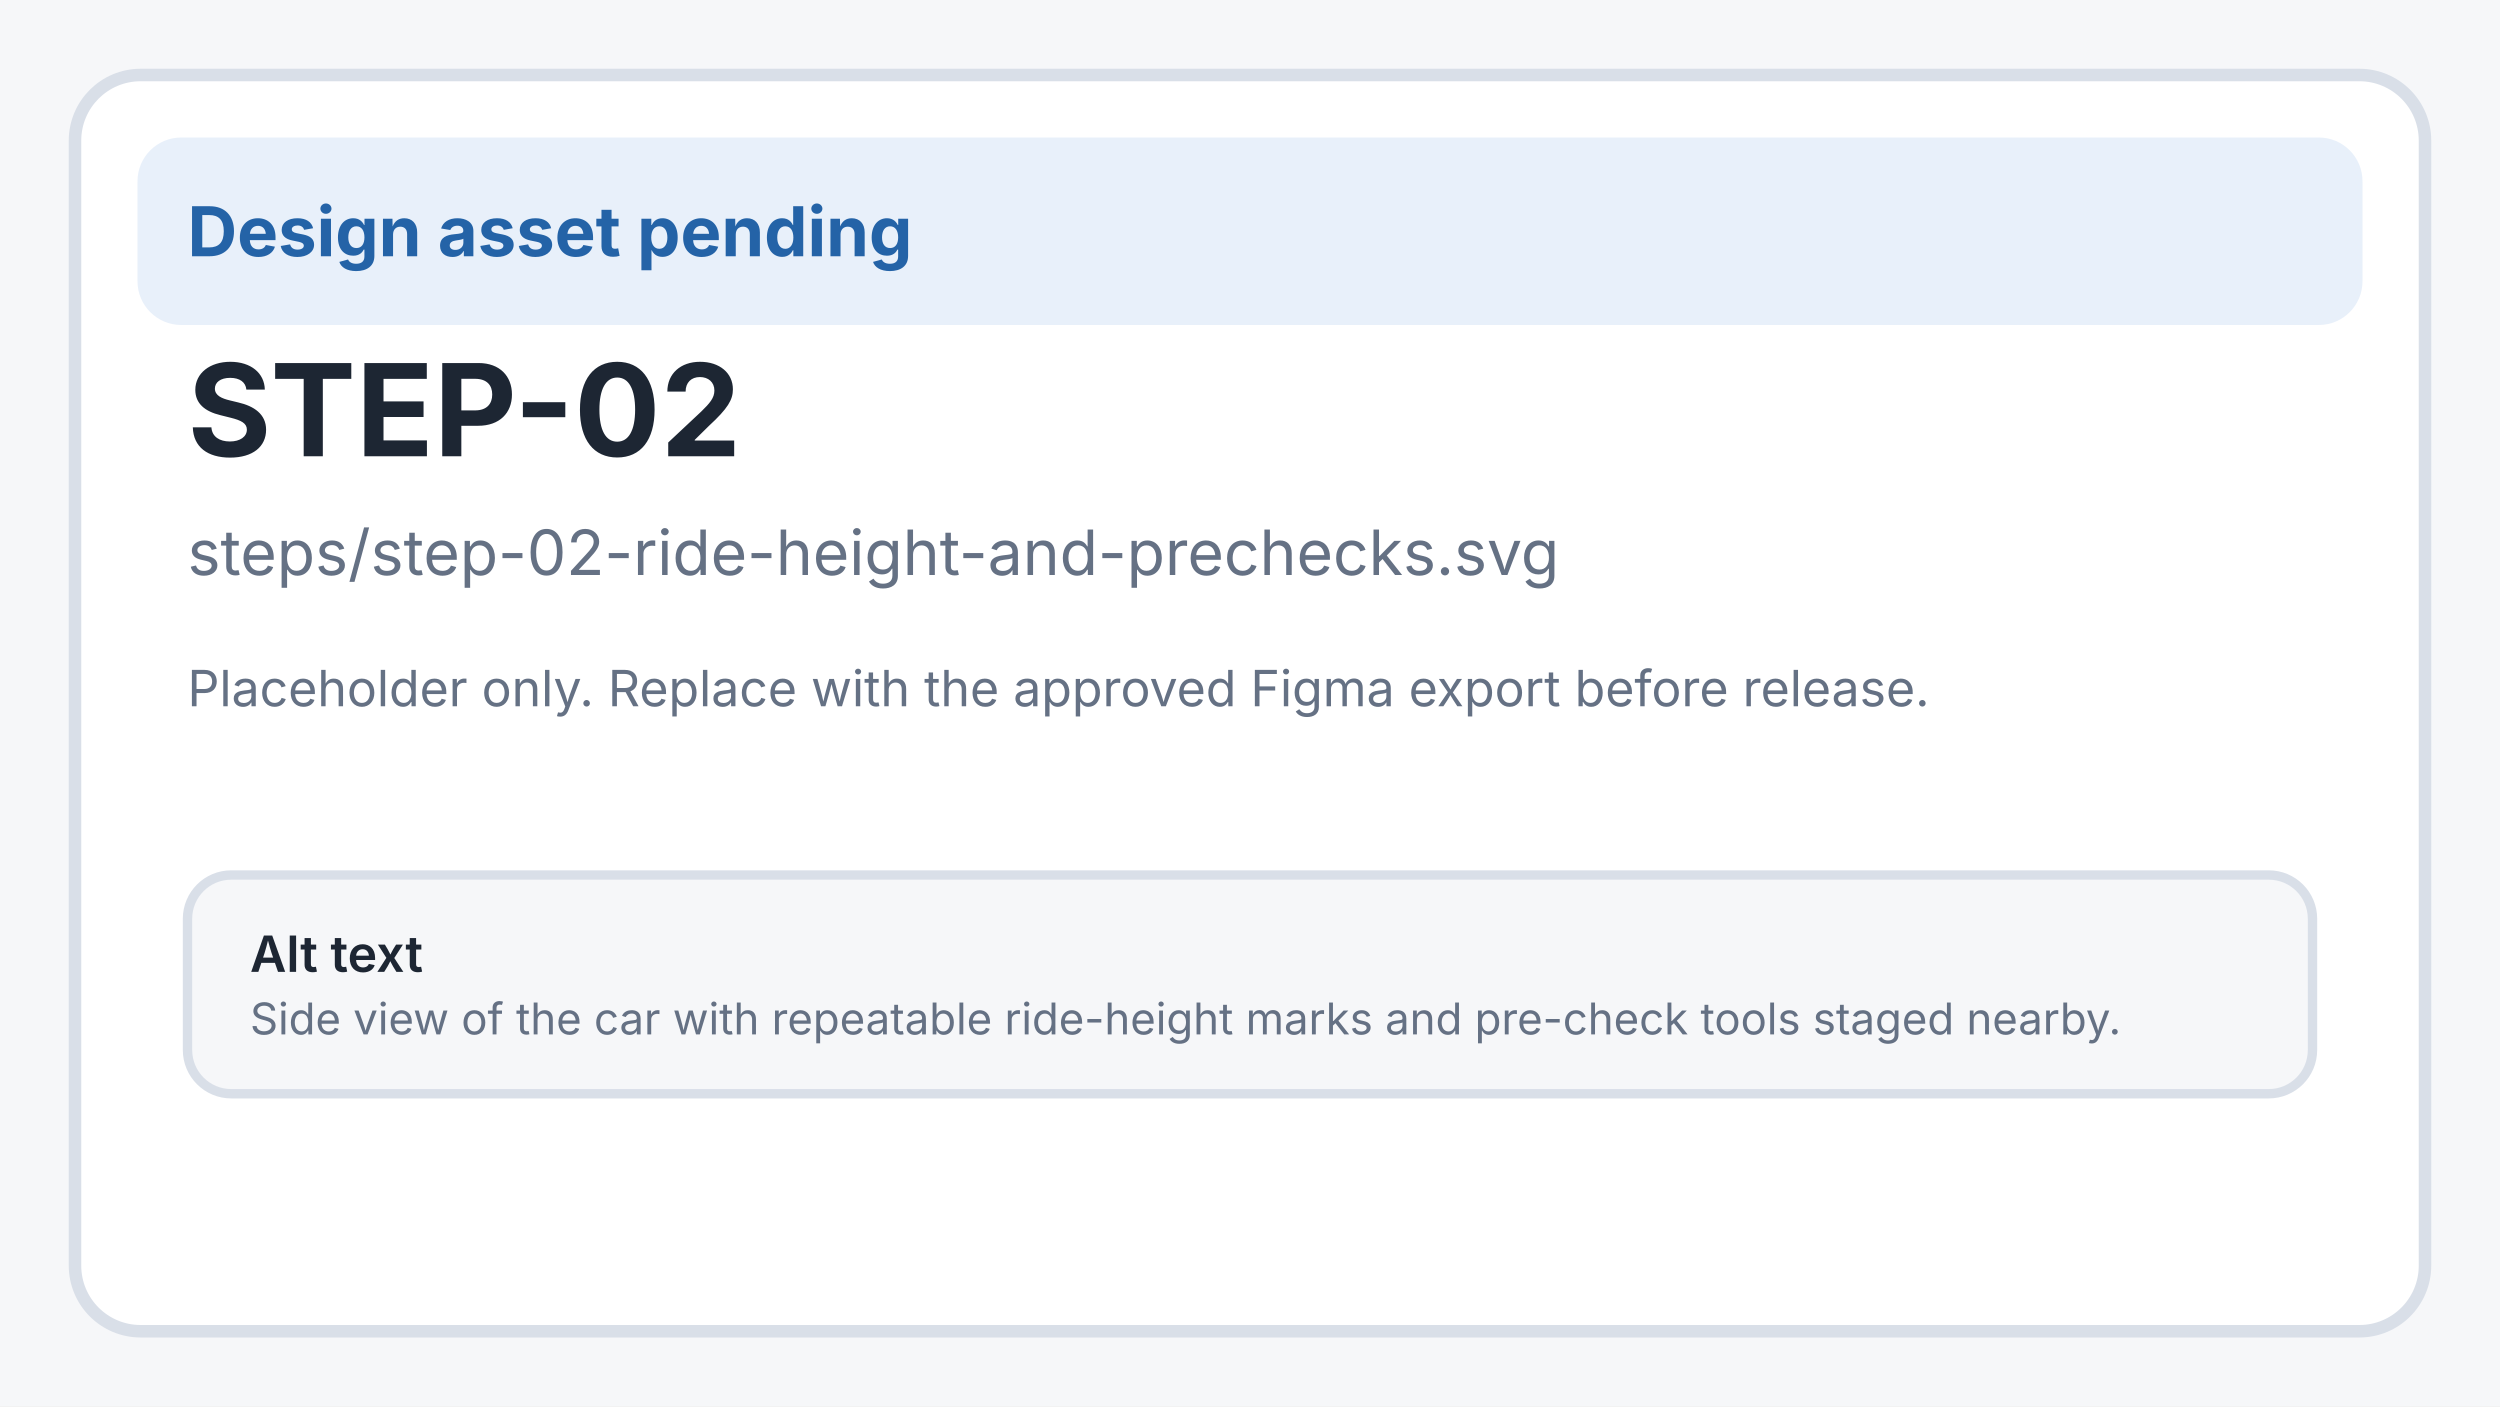
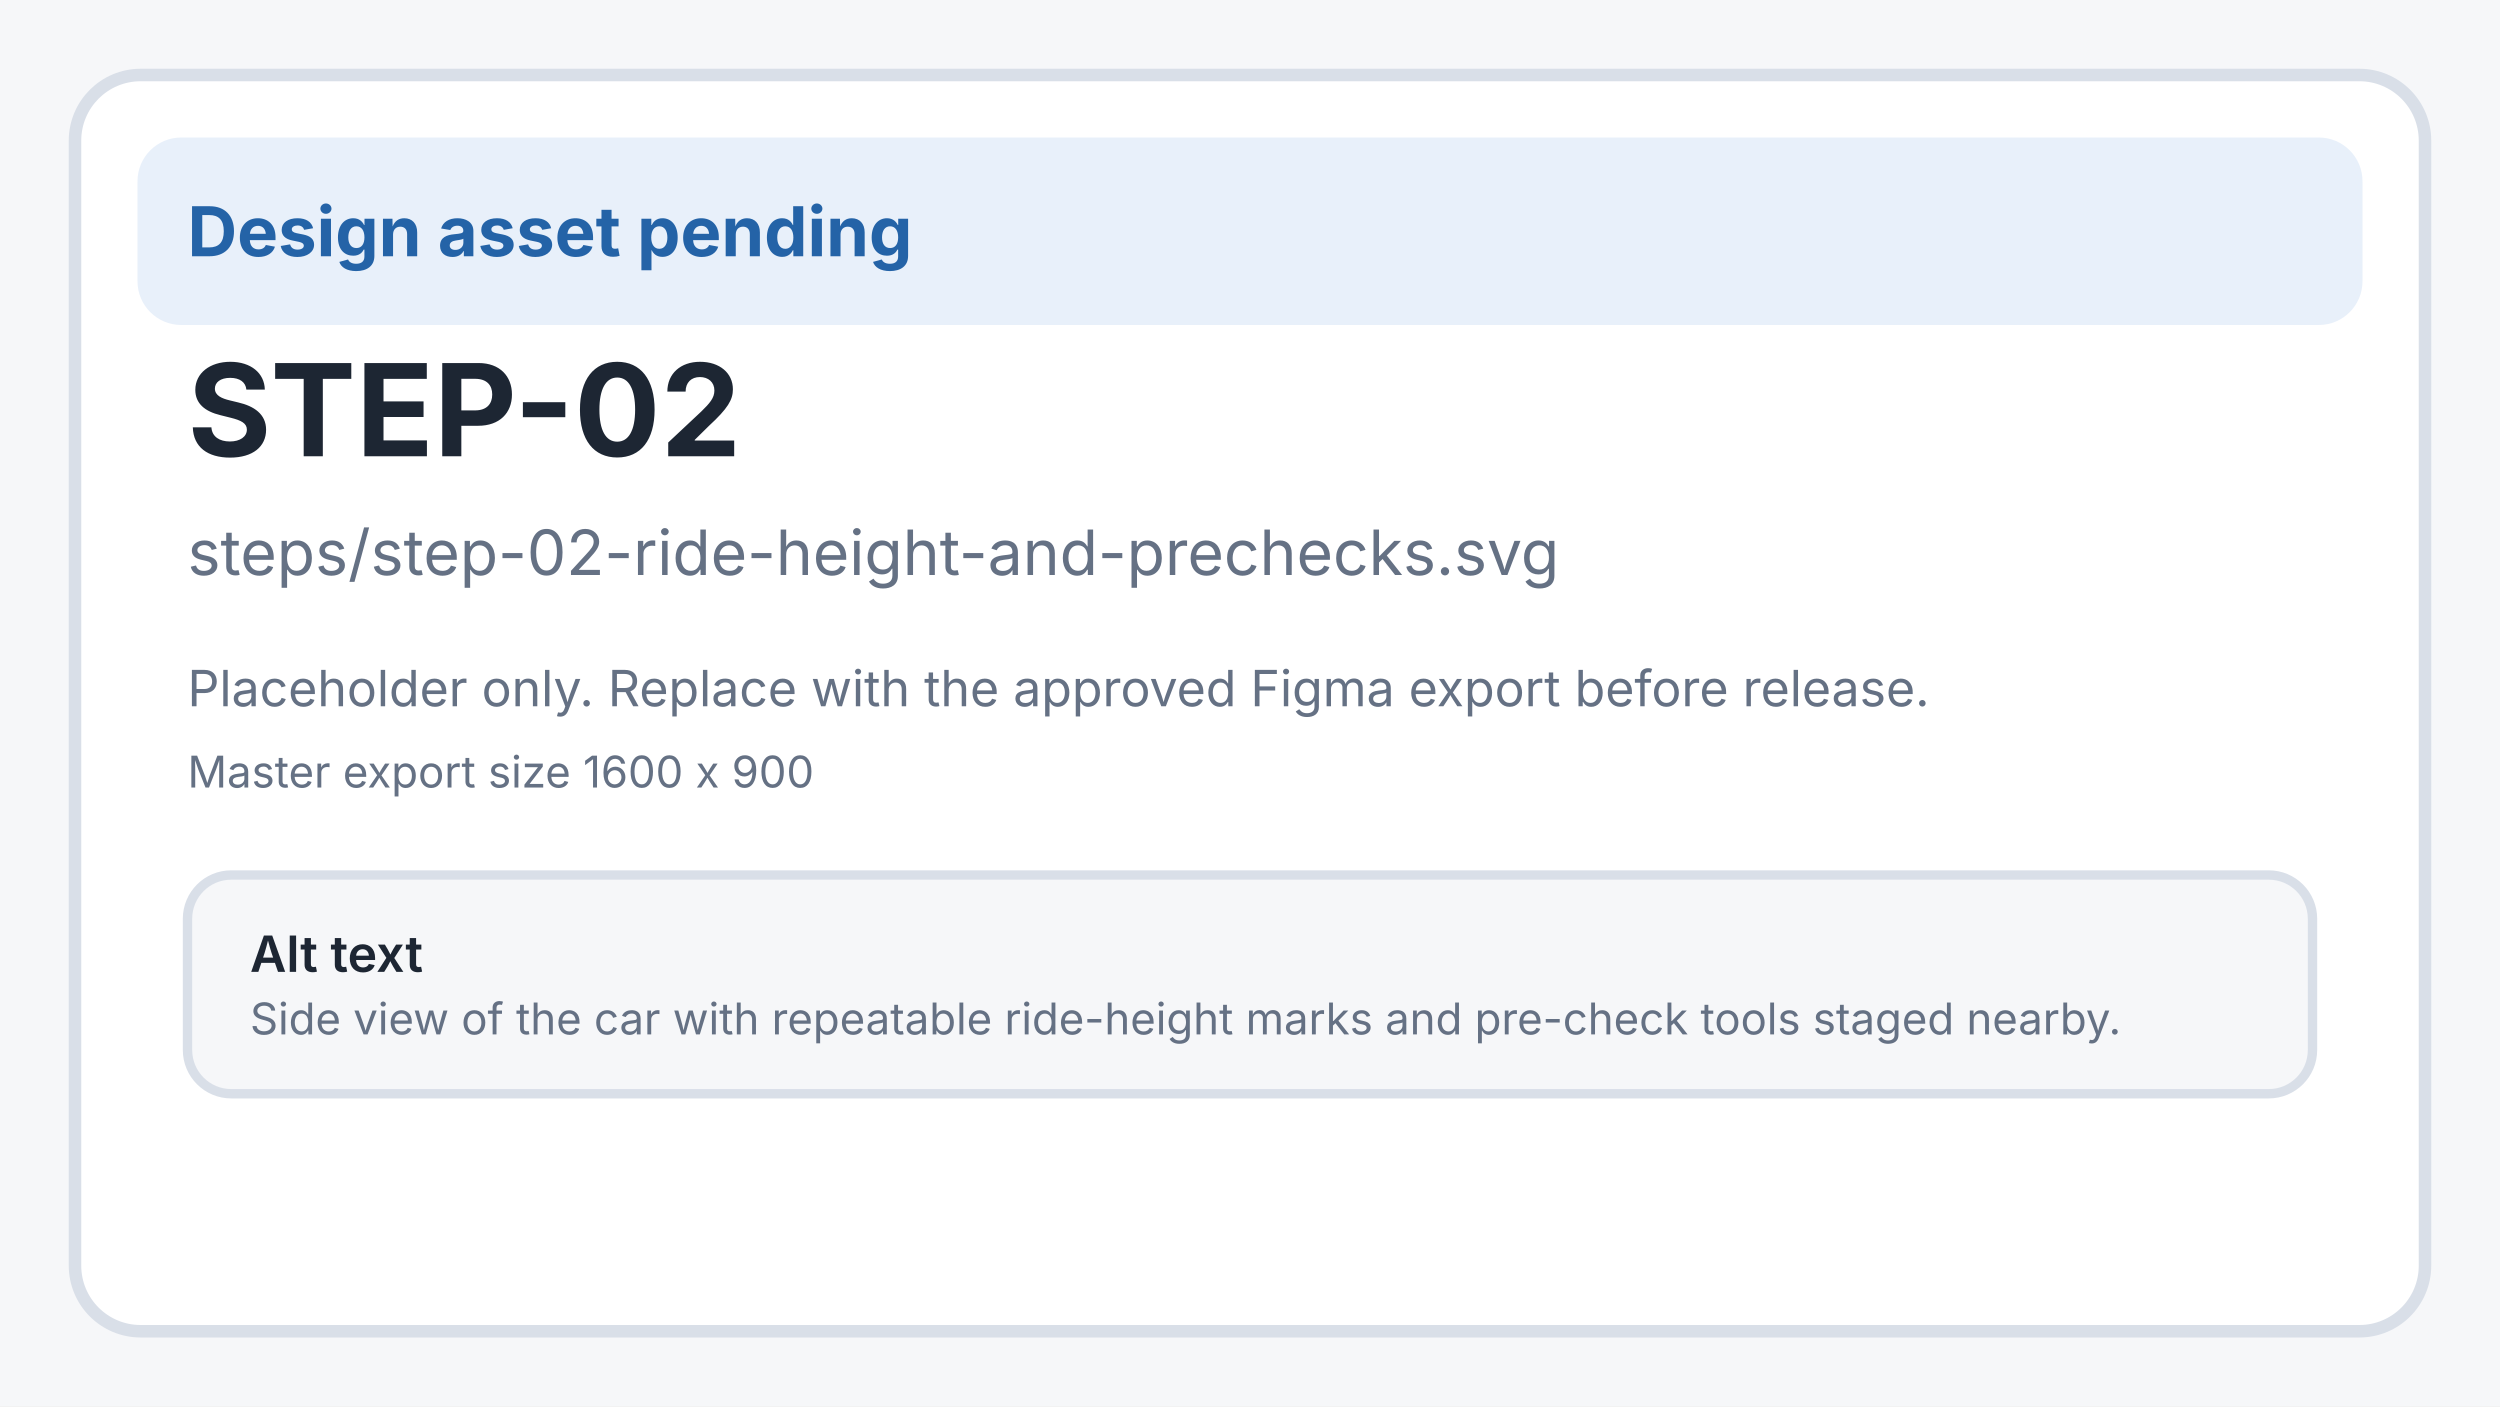
<svg xmlns="http://www.w3.org/2000/svg" viewBox="0 0 1600 900" role="img" aria-labelledby="title desc">
  <rect width="1600" height="900" fill="#F6F7F9" />
  <rect x="48" y="48" width="1504" height="804" rx="42" fill="#FFFFFF" stroke="#D9DFE8" stroke-width="8" />
  <rect x="88" y="88" width="1424" height="120" rx="28" fill="#E8F0FA" />
  <text x="120" y="164" fill="#2463A7" font-family="Inter, Segoe UI, sans-serif" font-size="44" font-weight="700">
    Design asset pending
  </text>
  <text x="120" y="292" fill="#1D2633" font-family="Inter, Segoe UI, sans-serif" font-size="82" font-weight="700">
    STEP-02
  </text>
  <text x="120" y="368" fill="#657184" font-family="Inter, Segoe UI, sans-serif" font-size="40">
    steps/step-02-ride-height-and-prechecks.svg
  </text>
  <text x="120" y="452" fill="#657184" font-family="Inter, Segoe UI, sans-serif" font-size="32">
    Placeholder only. Replace with the approved Figma export before release.
  </text>
+   <text x="120" y="504" fill="#657184" font-family="Inter, Segoe UI, sans-serif" font-size="28">
+     Master export size 1600 x 900
+   </text>
  <g transform="translate(120 560)">
    <rect width="1360" height="140" rx="28" fill="#F6F7F9" stroke="#D9DFE8" stroke-width="6" />
    <text x="40" y="62" fill="#1D2633" font-family="Inter, Segoe UI, sans-serif" font-size="32" font-weight="600">
      Alt text
    </text>
    <text x="40" y="102" fill="#657184" font-family="Inter, Segoe UI, sans-serif" font-size="28">
      Side view of the car with repeatable ride-height marks and pre-check tools staged nearby.
    </text>
  </g>
</svg>
